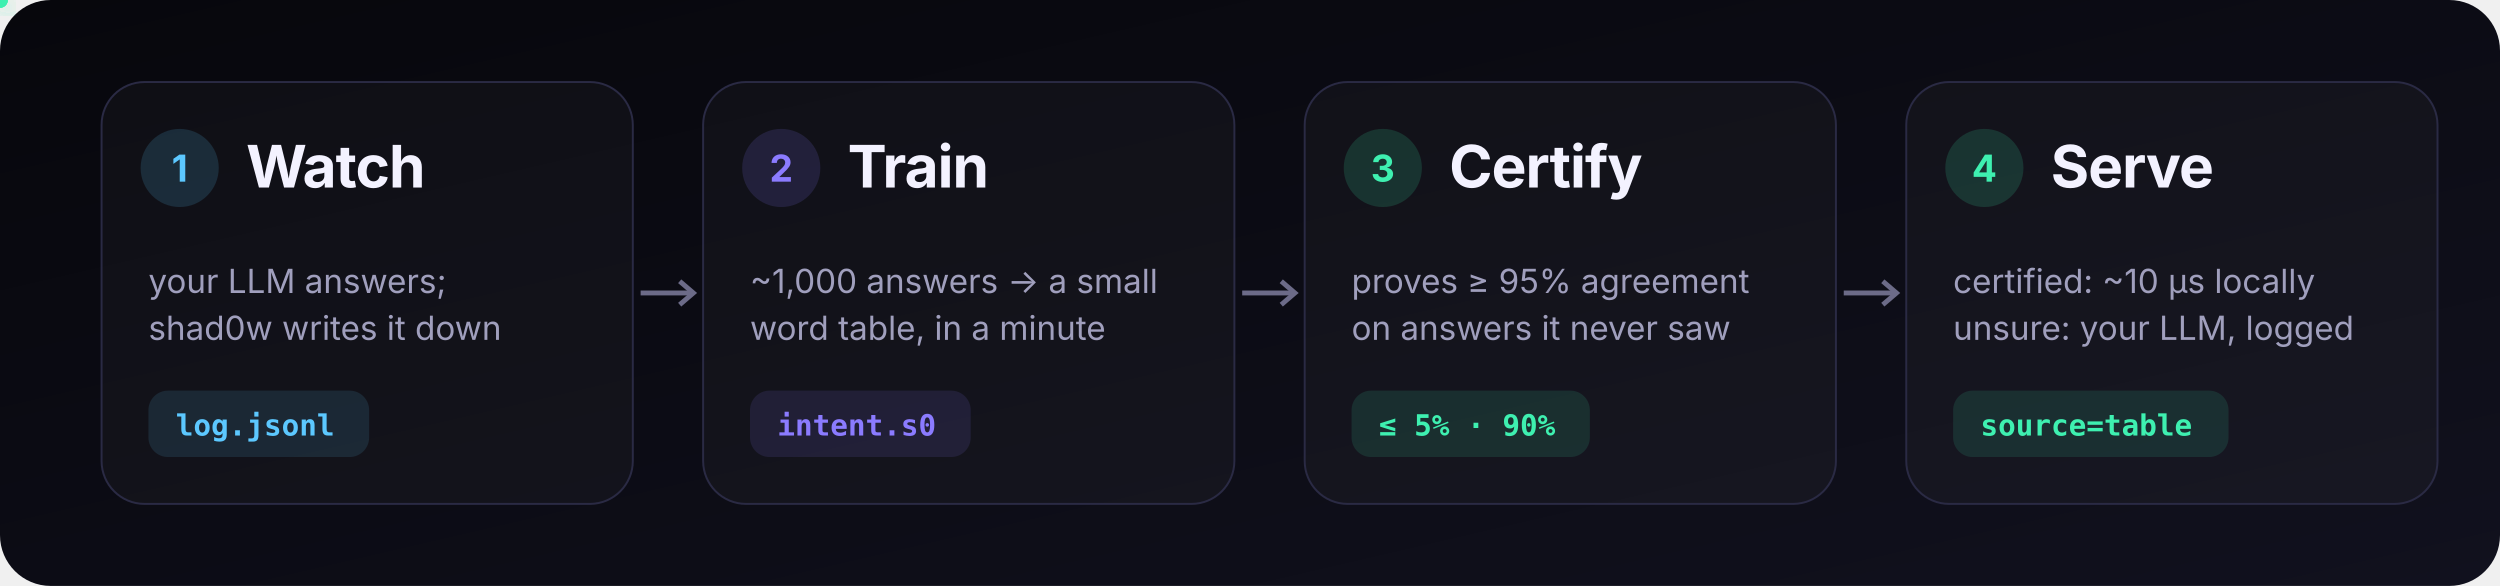
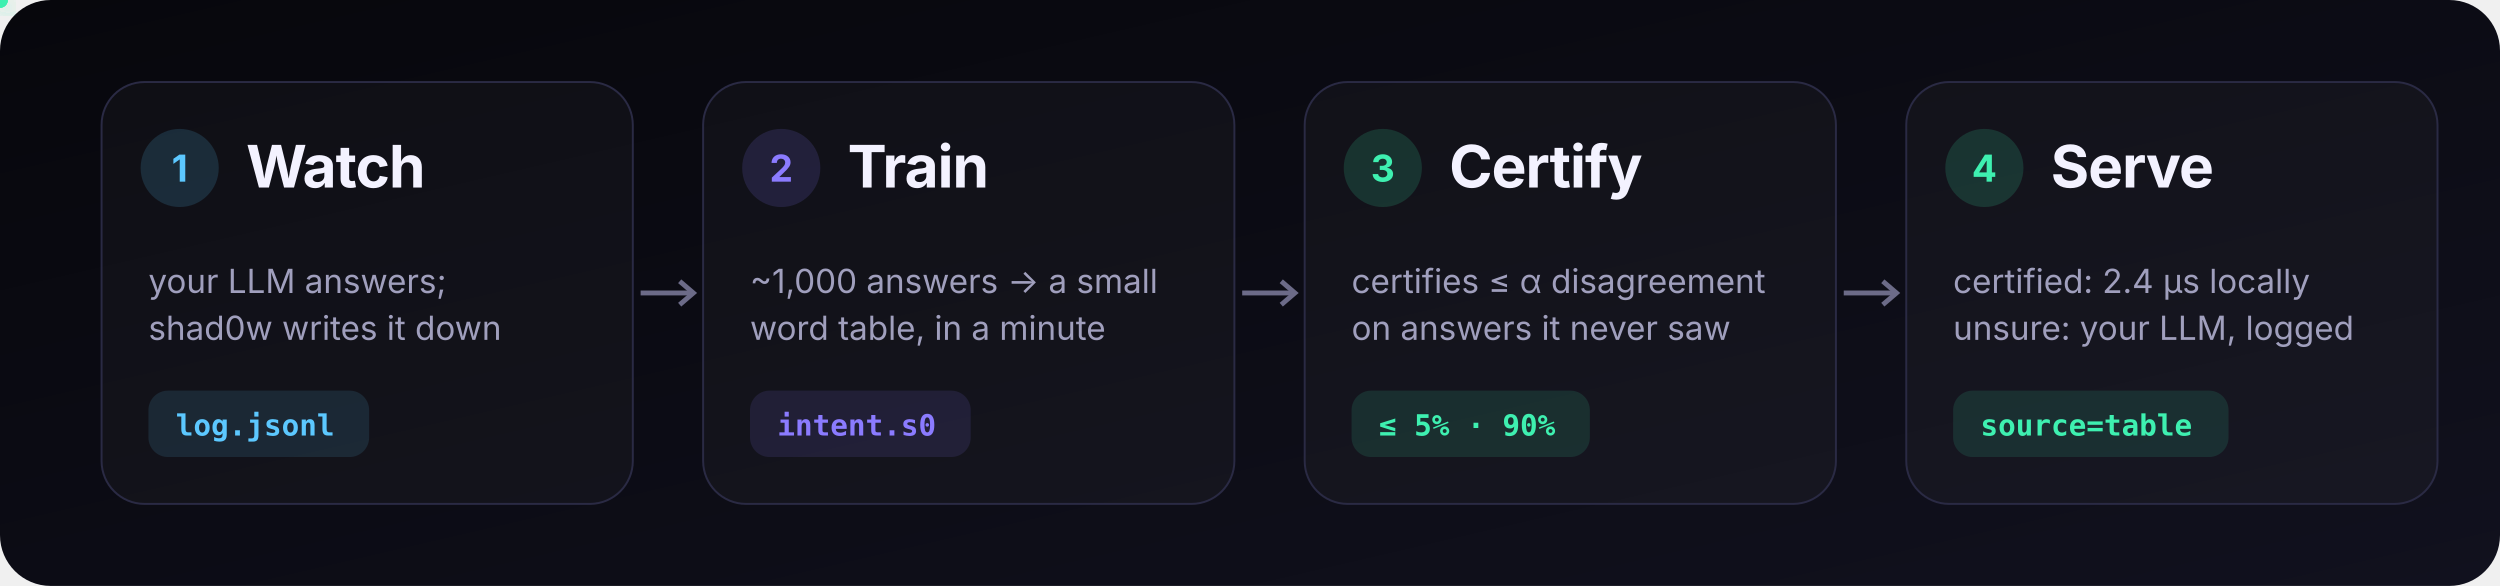
<svg xmlns="http://www.w3.org/2000/svg" viewBox="0 0 1280 300" width="1280" height="300" role="img" aria-label="Four steps: watch, train, certify, serve">
  <defs>
    <linearGradient id="bg" x1="0" y1="0" x2="1" y2="1">
      <stop offset="0" stop-color="#07070c" />
      <stop offset="1" stop-color="#11111e" />
    </linearGradient>
    <filter id="glow" x="-50%" y="-50%" width="200%" height="200%">
      <feGaussianBlur stdDeviation="5" result="b" />
      <feMerge>
        <feMergeNode in="b" />
        <feMergeNode in="SourceGraphic" />
      </feMerge>
    </filter>
  </defs>
  <rect width="1280" height="300" rx="26" fill="url(#bg)" />
  <g transform="translate(52 42)">
    <rect width="272" height="216" rx="22" fill="#ffffff" fill-opacity=".03" stroke="#2a2a44" />
    <rect width="272" height="216" rx="22" fill="none" stroke="#5cc8ff" stroke-width="2" opacity="0">
      <animate attributeName="opacity" values="0;1;0;0" keyTimes="0;.1;.25;1" dur="6s" begin="0.0s" repeatCount="indefinite" />
    </rect>
    <circle cx="40" cy="44" r="20" fill="#5cc8ff" fill-opacity=".15" />
    <text x="40" y="51" text-anchor="middle" font-family="'Space Grotesk','Inter','Segoe UI',Roboto,Helvetica,Arial,sans-serif" font-size="19" font-weight="700" fill="#5cc8ff">1</text>
    <text x="74" y="54" font-family="'Space Grotesk','Inter','Segoe UI',Roboto,Helvetica,Arial,sans-serif" font-size="30" font-weight="700" fill="#f3f2ff" letter-spacing="-.5">Watch</text>
    <text x="24" y="108" font-family="'Space Grotesk','Inter','Segoe UI',Roboto,Helvetica,Arial,sans-serif" font-size="17" fill="#a09fbd">your LLM answers;</text>
    <text x="24" y="132" font-family="'Space Grotesk','Inter','Segoe UI',Roboto,Helvetica,Arial,sans-serif" font-size="17" fill="#a09fbd">shad0w writes it down</text>
    <rect x="24" y="158" width="113" height="34" rx="10" fill="#5cc8ff" fill-opacity=".12" />
    <text x="38" y="181" font-family="'JetBrains Mono',SFMono-Regular,Menlo,Consolas,monospace" font-size="15" font-weight="700" fill="#5cc8ff">log.jsonl</text>
  </g>
  <path d="M 328 150 l 26 0" stroke="#6c6b88" stroke-width="2.5" marker-end="" />
  <path d="M 348 144 l 7 6 l -7 6" fill="none" stroke="#6c6b88" stroke-width="2.5" />
  <circle r="4" fill="#3ef0b0" filter="url(#glow)">
    <animateMotion path="M 328 150 l 26 0" dur="1.5s" begin="1.0s" repeatCount="indefinite" />
  </circle>
  <g transform="translate(360 42)">
    <rect width="272" height="216" rx="22" fill="#ffffff" fill-opacity=".03" stroke="#2a2a44" />
    <rect width="272" height="216" rx="22" fill="none" stroke="#8b7bff" stroke-width="2" opacity="0">
      <animate attributeName="opacity" values="0;1;0;0" keyTimes="0;.1;.25;1" dur="6s" begin="1.5s" repeatCount="indefinite" />
    </rect>
    <circle cx="40" cy="44" r="20" fill="#8b7bff" fill-opacity=".15" />
    <text x="40" y="51" text-anchor="middle" font-family="'Space Grotesk','Inter','Segoe UI',Roboto,Helvetica,Arial,sans-serif" font-size="19" font-weight="700" fill="#8b7bff">2</text>
    <text x="74" y="54" font-family="'Space Grotesk','Inter','Segoe UI',Roboto,Helvetica,Arial,sans-serif" font-size="30" font-weight="700" fill="#f3f2ff" letter-spacing="-.5">Train</text>
    <text x="24" y="108" font-family="'Space Grotesk','Inter','Segoe UI',Roboto,Helvetica,Arial,sans-serif" font-size="17" fill="#a09fbd">~1,000 answers → a small</text>
    <text x="24" y="132" font-family="'Space Grotesk','Inter','Segoe UI',Roboto,Helvetica,Arial,sans-serif" font-size="17" fill="#a09fbd">word table, in a minute</text>
    <rect x="24" y="158" width="113" height="34" rx="10" fill="#8b7bff" fill-opacity=".12" />
    <text x="38" y="181" font-family="'JetBrains Mono',SFMono-Regular,Menlo,Consolas,monospace" font-size="15" font-weight="700" fill="#8b7bff">intent.s0</text>
  </g>
  <path d="M 636 150 l 26 0" stroke="#6c6b88" stroke-width="2.5" marker-end="" />
  <path d="M 656 144 l 7 6 l -7 6" fill="none" stroke="#6c6b88" stroke-width="2.5" />
  <circle r="4" fill="#3ef0b0" filter="url(#glow)">
    <animateMotion path="M 636 150 l 26 0" dur="1.5s" begin="2.5s" repeatCount="indefinite" />
  </circle>
  <g transform="translate(668 42)">
    <rect width="272" height="216" rx="22" fill="#ffffff" fill-opacity=".03" stroke="#2a2a44" />
    <rect width="272" height="216" rx="22" fill="none" stroke="#3ef0b0" stroke-width="2" opacity="0">
      <animate attributeName="opacity" values="0;1;0;0" keyTimes="0;.1;.25;1" dur="6s" begin="3.0s" repeatCount="indefinite" />
    </rect>
    <circle cx="40" cy="44" r="20" fill="#3ef0b0" fill-opacity=".15" />
    <text x="40" y="51" text-anchor="middle" font-family="'Space Grotesk','Inter','Segoe UI',Roboto,Helvetica,Arial,sans-serif" font-size="19" font-weight="700" fill="#3ef0b0">3</text>
    <text x="74" y="54" font-family="'Space Grotesk','Inter','Segoe UI',Roboto,Helvetica,Arial,sans-serif" font-size="30" font-weight="700" fill="#f3f2ff" letter-spacing="-.5">Certify</text>
-     <text x="24" y="108" font-family="'Space Grotesk','Inter','Segoe UI',Roboto,Helvetica,Arial,sans-serif" font-size="17" fill="#a09fbd">proves ≥ 95% agreement</text>
+     <text x="24" y="108" font-family="'Space Grotesk','Inter','Segoe UI',Roboto,Helvetica,Arial,sans-serif" font-size="17" fill="#a09fbd">certifies ≤ α disagreement</text>
    <text x="24" y="132" font-family="'Space Grotesk','Inter','Segoe UI',Roboto,Helvetica,Arial,sans-serif" font-size="17" fill="#a09fbd">on answers it never saw</text>
    <rect x="24" y="158" width="122" height="34" rx="10" fill="#3ef0b0" fill-opacity=".12" />
    <text x="38" y="181" font-family="'JetBrains Mono',SFMono-Regular,Menlo,Consolas,monospace" font-size="15" font-weight="700" fill="#3ef0b0">≤ 5% · 90%</text>
  </g>
  <path d="M 944 150 l 26 0" stroke="#6c6b88" stroke-width="2.5" marker-end="" />
  <path d="M 964 144 l 7 6 l -7 6" fill="none" stroke="#6c6b88" stroke-width="2.5" />
  <circle r="4" fill="#3ef0b0" filter="url(#glow)">
    <animateMotion path="M 944 150 l 26 0" dur="1.5s" begin="4.0s" repeatCount="indefinite" />
  </circle>
  <g transform="translate(976 42)">
    <rect width="272" height="216" rx="22" fill="#ffffff" fill-opacity=".03" stroke="#2a2a44" />
    <rect width="272" height="216" rx="22" fill="none" stroke="#3ef0b0" stroke-width="2" opacity="0">
      <animate attributeName="opacity" values="0;1;0;0" keyTimes="0;.1;.25;1" dur="6s" begin="4.5s" repeatCount="indefinite" />
    </rect>
    <circle cx="40" cy="44" r="20" fill="#3ef0b0" fill-opacity=".15" />
    <text x="40" y="51" text-anchor="middle" font-family="'Space Grotesk','Inter','Segoe UI',Roboto,Helvetica,Arial,sans-serif" font-size="19" font-weight="700" fill="#3ef0b0">4</text>
    <text x="74" y="54" font-family="'Space Grotesk','Inter','Segoe UI',Roboto,Helvetica,Arial,sans-serif" font-size="30" font-weight="700" fill="#f3f2ff" letter-spacing="-.5">Serve</text>
-     <text x="24" y="108" font-family="'Space Grotesk','Inter','Segoe UI',Roboto,Helvetica,Arial,sans-serif" font-size="17" fill="#a09fbd">certified: ~10 µs locally</text>
+     <text x="24" y="108" font-family="'Space Grotesk','Inter','Segoe UI',Roboto,Helvetica,Arial,sans-serif" font-size="17" fill="#a09fbd">certified: 2.4 µs locally</text>
    <text x="24" y="132" font-family="'Space Grotesk','Inter','Segoe UI',Roboto,Helvetica,Arial,sans-serif" font-size="17" fill="#a09fbd">unsure: your LLM, logged</text>
    <rect x="24" y="158" width="141" height="34" rx="10" fill="#3ef0b0" fill-opacity=".12" />
    <text x="38" y="181" font-family="'JetBrains Mono',SFMono-Regular,Menlo,Consolas,monospace" font-size="15" font-weight="700" fill="#3ef0b0">source=table</text>
  </g>
</svg>
